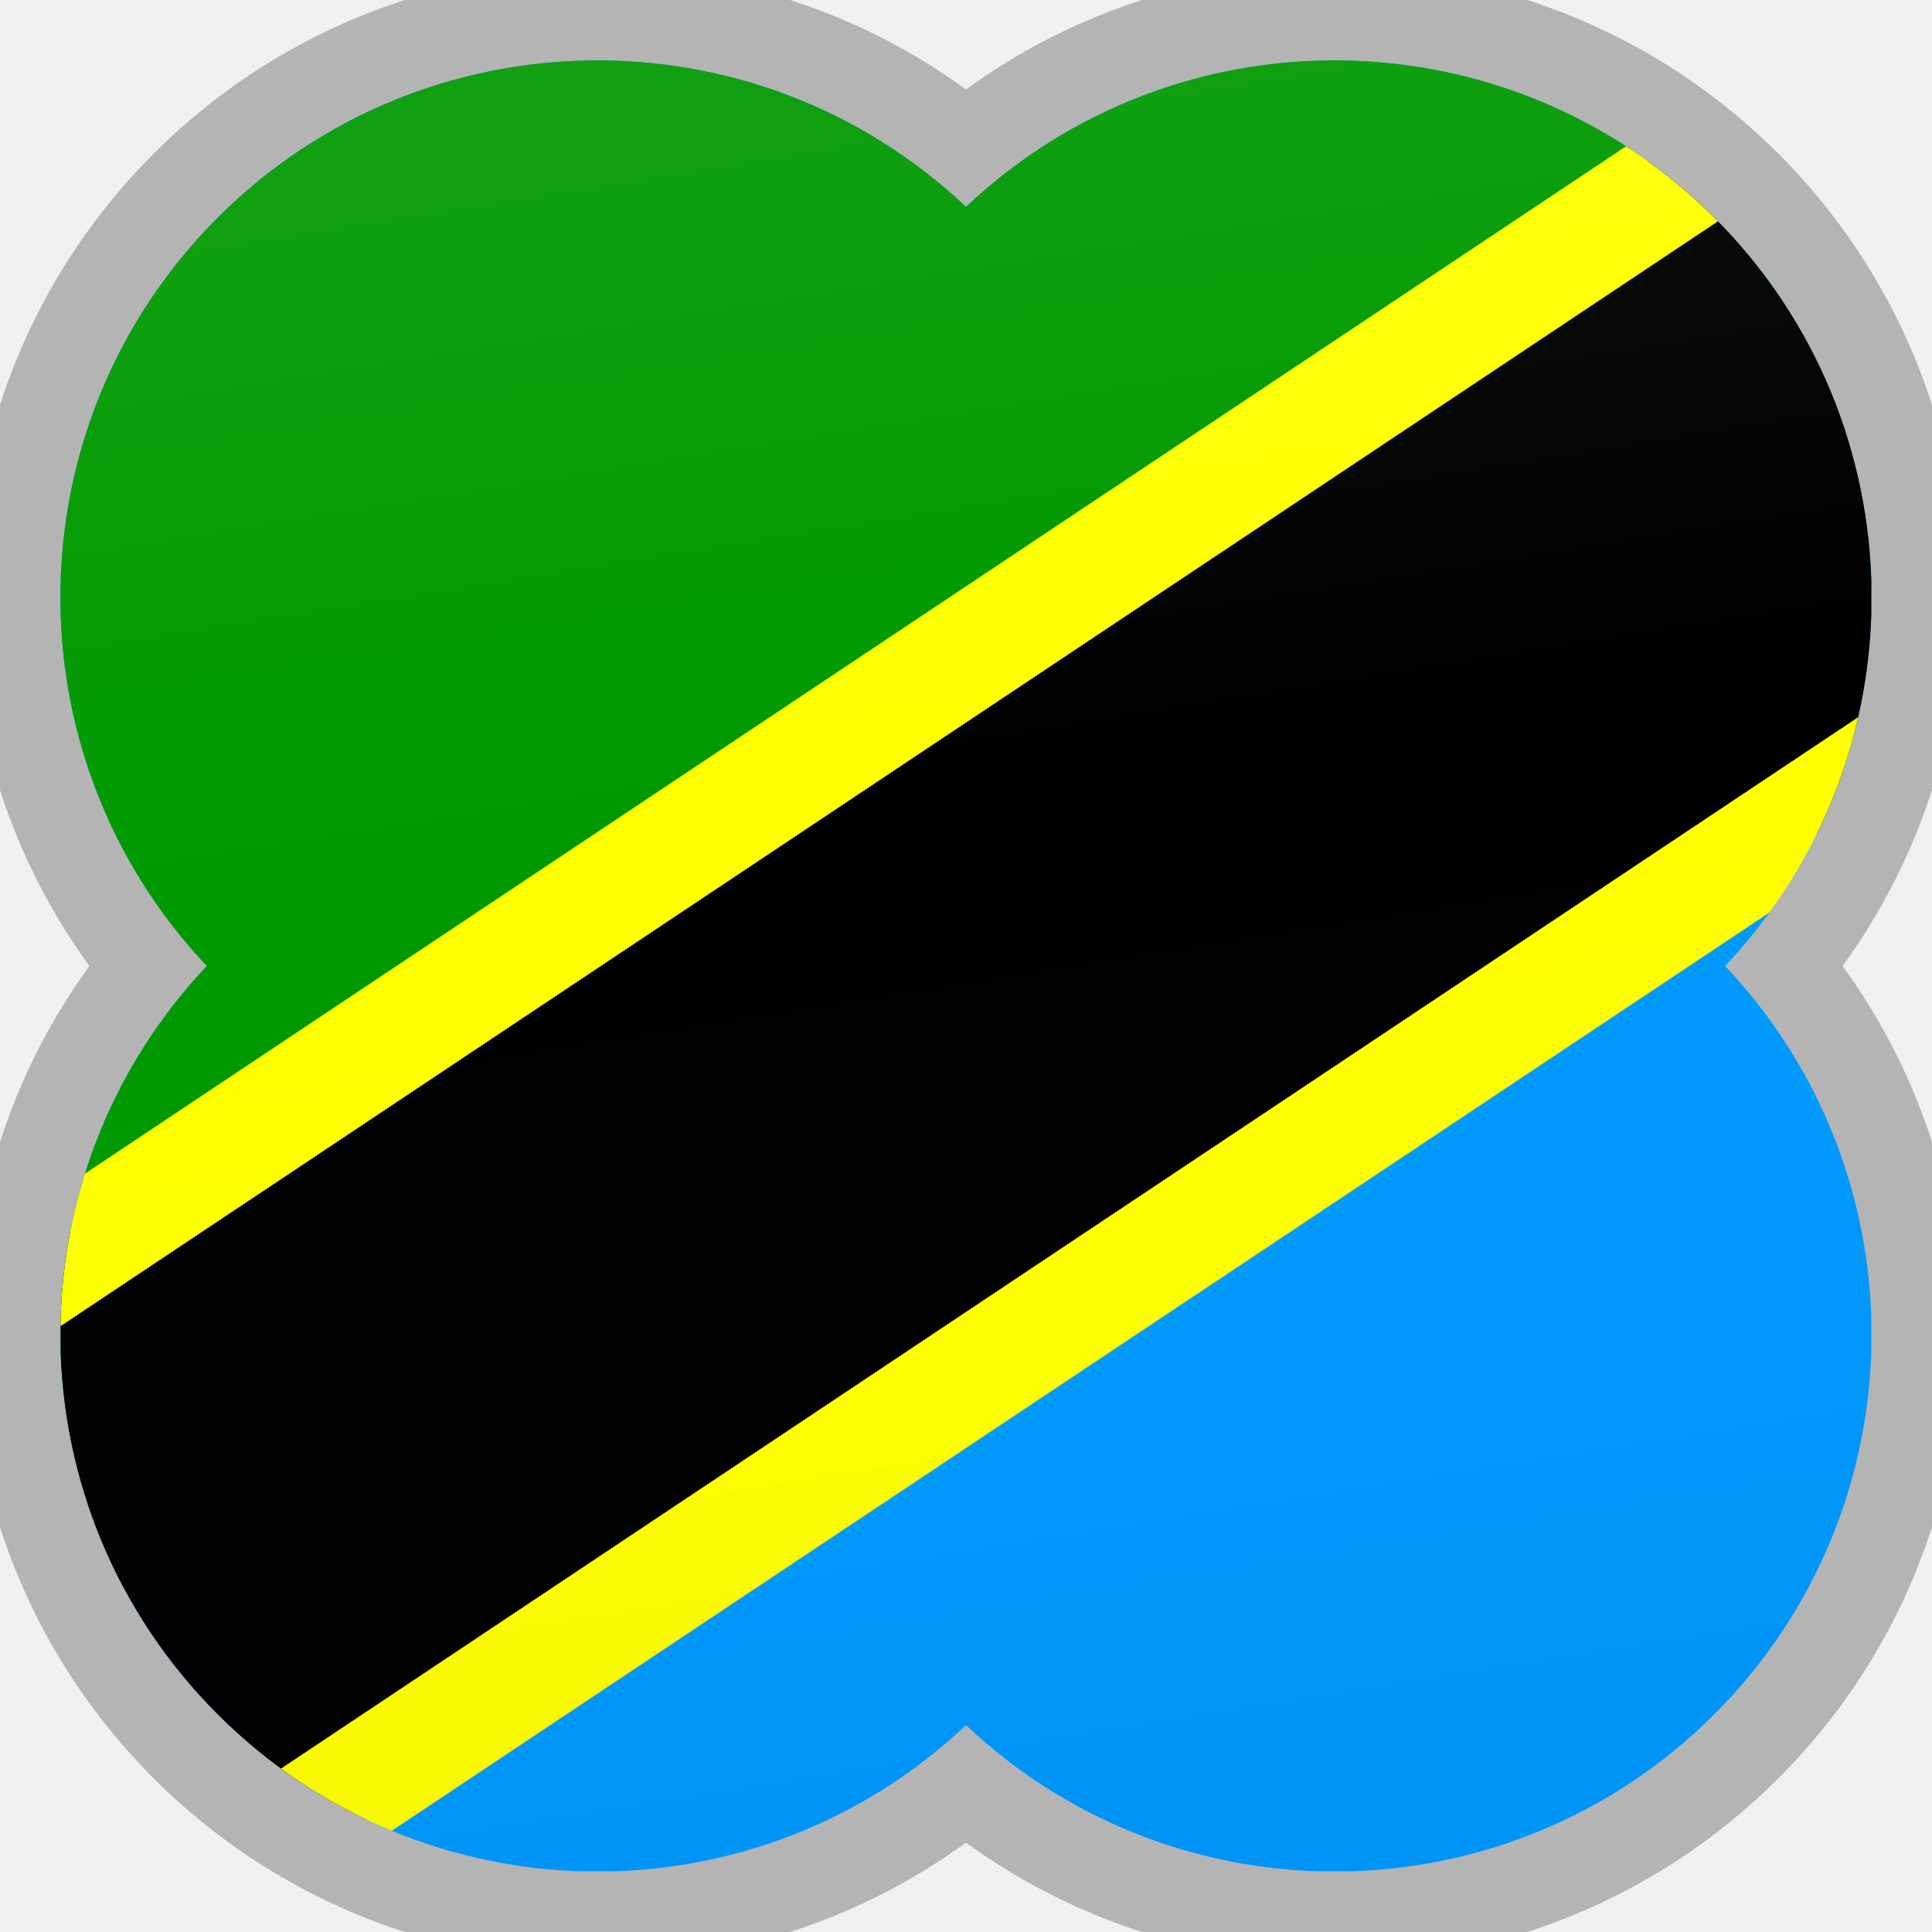
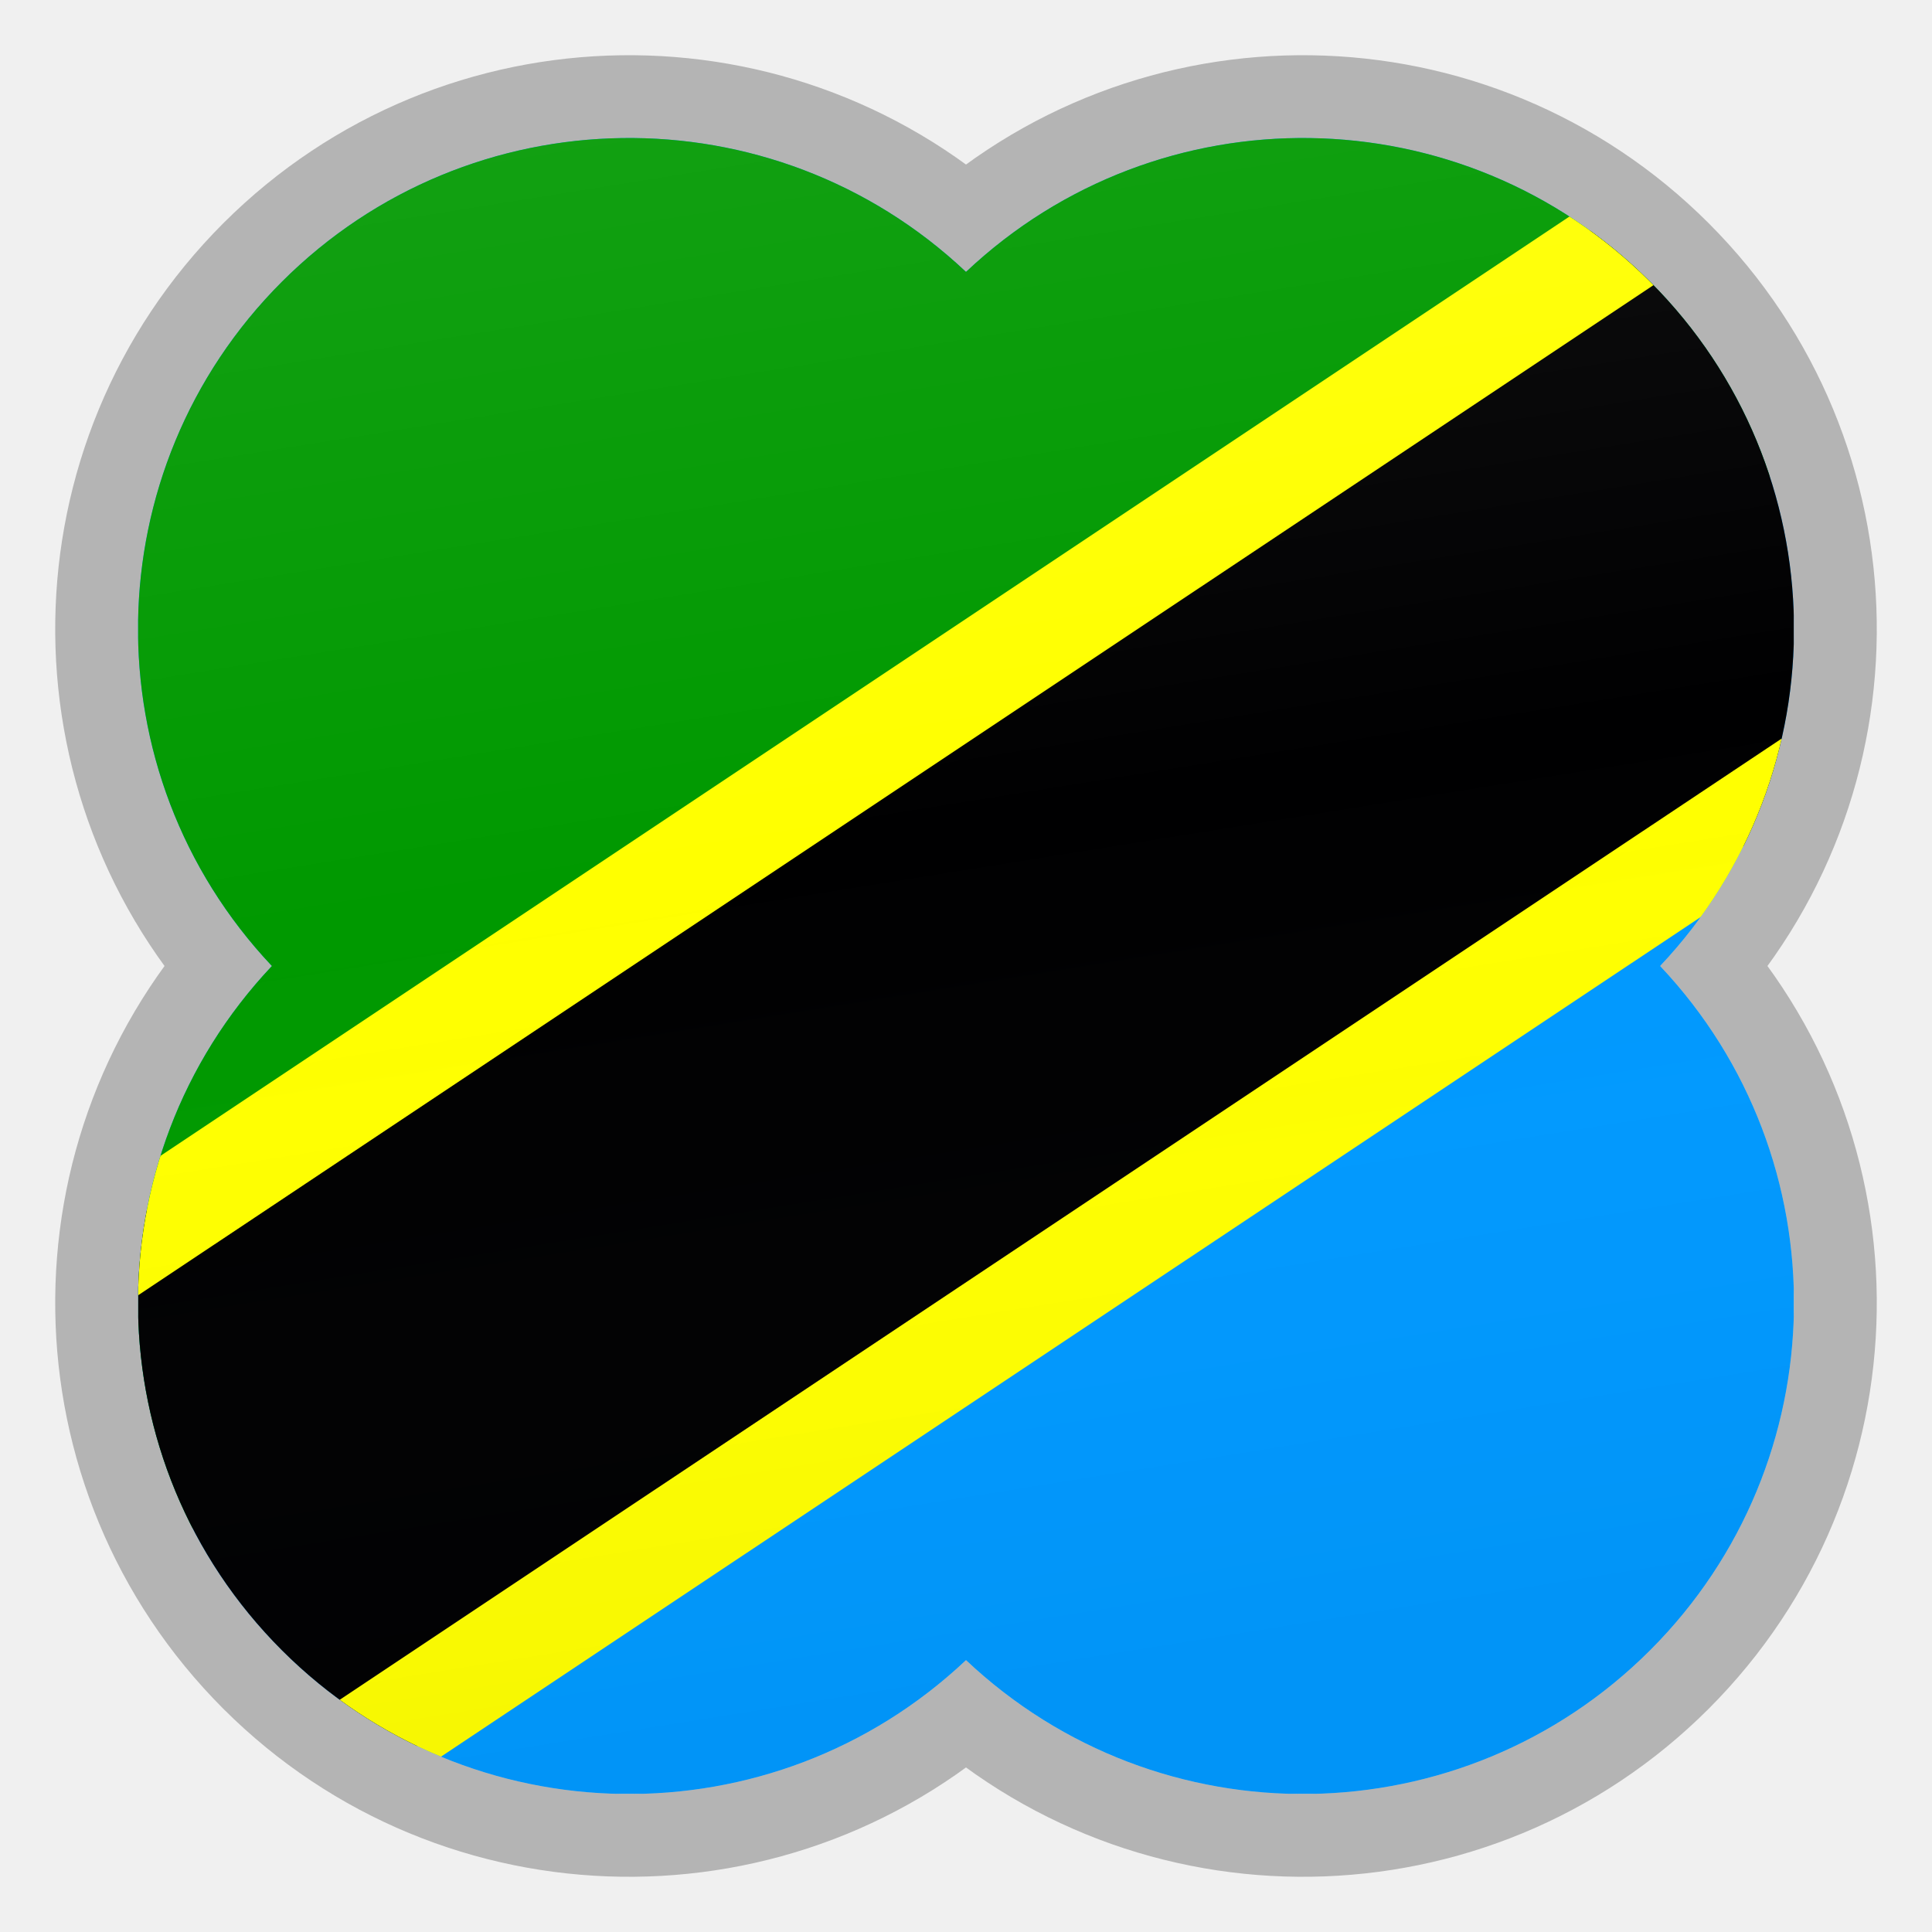
- <svg xmlns="http://www.w3.org/2000/svg" viewBox="0 0 512 512" width="512" height="512" role="img" aria-labelledby="petal-soft-tz-title">
+ <svg xmlns="http://www.w3.org/2000/svg" viewBox="-24 -24 560 560" width="560" height="560" role="img" aria-labelledby="petal-soft-tz-title">
  <defs>
    <path id="petal-soft-tz-shape" d="M 256 54.811 A 142.322 142.322 0 0 1 457.189 256 A 142.322 142.322 0 0 1 256 457.189 A 142.322 142.322 0 0 1 54.811 256 A 142.322 142.322 0 0 1 256 54.811 Z" />
    <clipPath id="petal-soft-tz-clip" clipPathUnits="userSpaceOnUse">
      <path d="M 256 54.811 A 142.322 142.322 0 0 1 457.189 256 A 142.322 142.322 0 0 1 256 457.189 A 142.322 142.322 0 0 1 54.811 256 A 142.322 142.322 0 0 1 256 54.811 Z" />
    </clipPath>
    <linearGradient id="petal-soft-tz-shade" x1="0" y1="0" x2="0.16" y2="1">
      <stop offset="0%" stop-color="#ffffff" stop-opacity=".075" />
      <stop offset="48%" stop-color="#ffffff" stop-opacity="0" />
      <stop offset="100%" stop-color="#151a2b" stop-opacity=".038" />
    </linearGradient>
    <clipPath id="petal-soft-tz-source-tz-a">
      <path fill-opacity=".7" d="M102.9 0h496v496H103z" />
    </clipPath>
  </defs>
  <path d="M 256 54.811 A 142.322 142.322 0 0 1 457.189 256 A 142.322 142.322 0 0 1 256 457.189 A 142.322 142.322 0 0 1 54.811 256 A 142.322 142.322 0 0 1 256 54.811 Z" fill="none" stroke="currentColor" stroke-width="48" stroke-opacity="0.25" stroke-linejoin="round" />
  <g clip-path="url(#petal-soft-tz-clip)">
    <path d="M 256 54.811 A 142.322 142.322 0 0 1 457.189 256 A 142.322 142.322 0 0 1 256 457.189 A 142.322 142.322 0 0 1 54.811 256 A 142.322 142.322 0 0 1 256 54.811 Z" fill="#fff" />
    <g transform="translate(16, 16) scale(0.9375)">
      <path d="M 256 54.811 A 142.322 142.322 0 0 1 457.189 256 A 142.322 142.322 0 0 1 256 457.189 A 142.322 142.322 0 0 1 54.811 256 A 142.322 142.322 0 0 1 256 54.811 Z" fill="none" stroke="currentColor" stroke-width="48" stroke-opacity="0.25" stroke-linejoin="round" />
      <g clip-path="url(#petal-soft-tz-source-tz-a)" transform="translate(-106.2)scale(1.0321)">
        <g fill-rule="evenodd" stroke-width="1pt">
          <path fill="#09f" d="M0 0h744.1v496H0z" />
          <path fill="#090" d="M0 0h744.1L0 496z" />
          <path fill="#000001" d="M0 496h165.4L744 103.4V0H578.7L0 392.7v103.4z" />
          <path fill="#ff0" d="M0 378 567 0h56L0 415.3v-37.2zm121.1 118 623-415.3V118L177 496z" />
        </g>
      </g>
    </g>
    <path d="M 256 54.811 A 142.322 142.322 0 0 1 457.189 256 A 142.322 142.322 0 0 1 256 457.189 A 142.322 142.322 0 0 1 54.811 256 A 142.322 142.322 0 0 1 256 54.811 Z" fill="url(#petal-soft-tz-shade)" />
  </g>
</svg>
